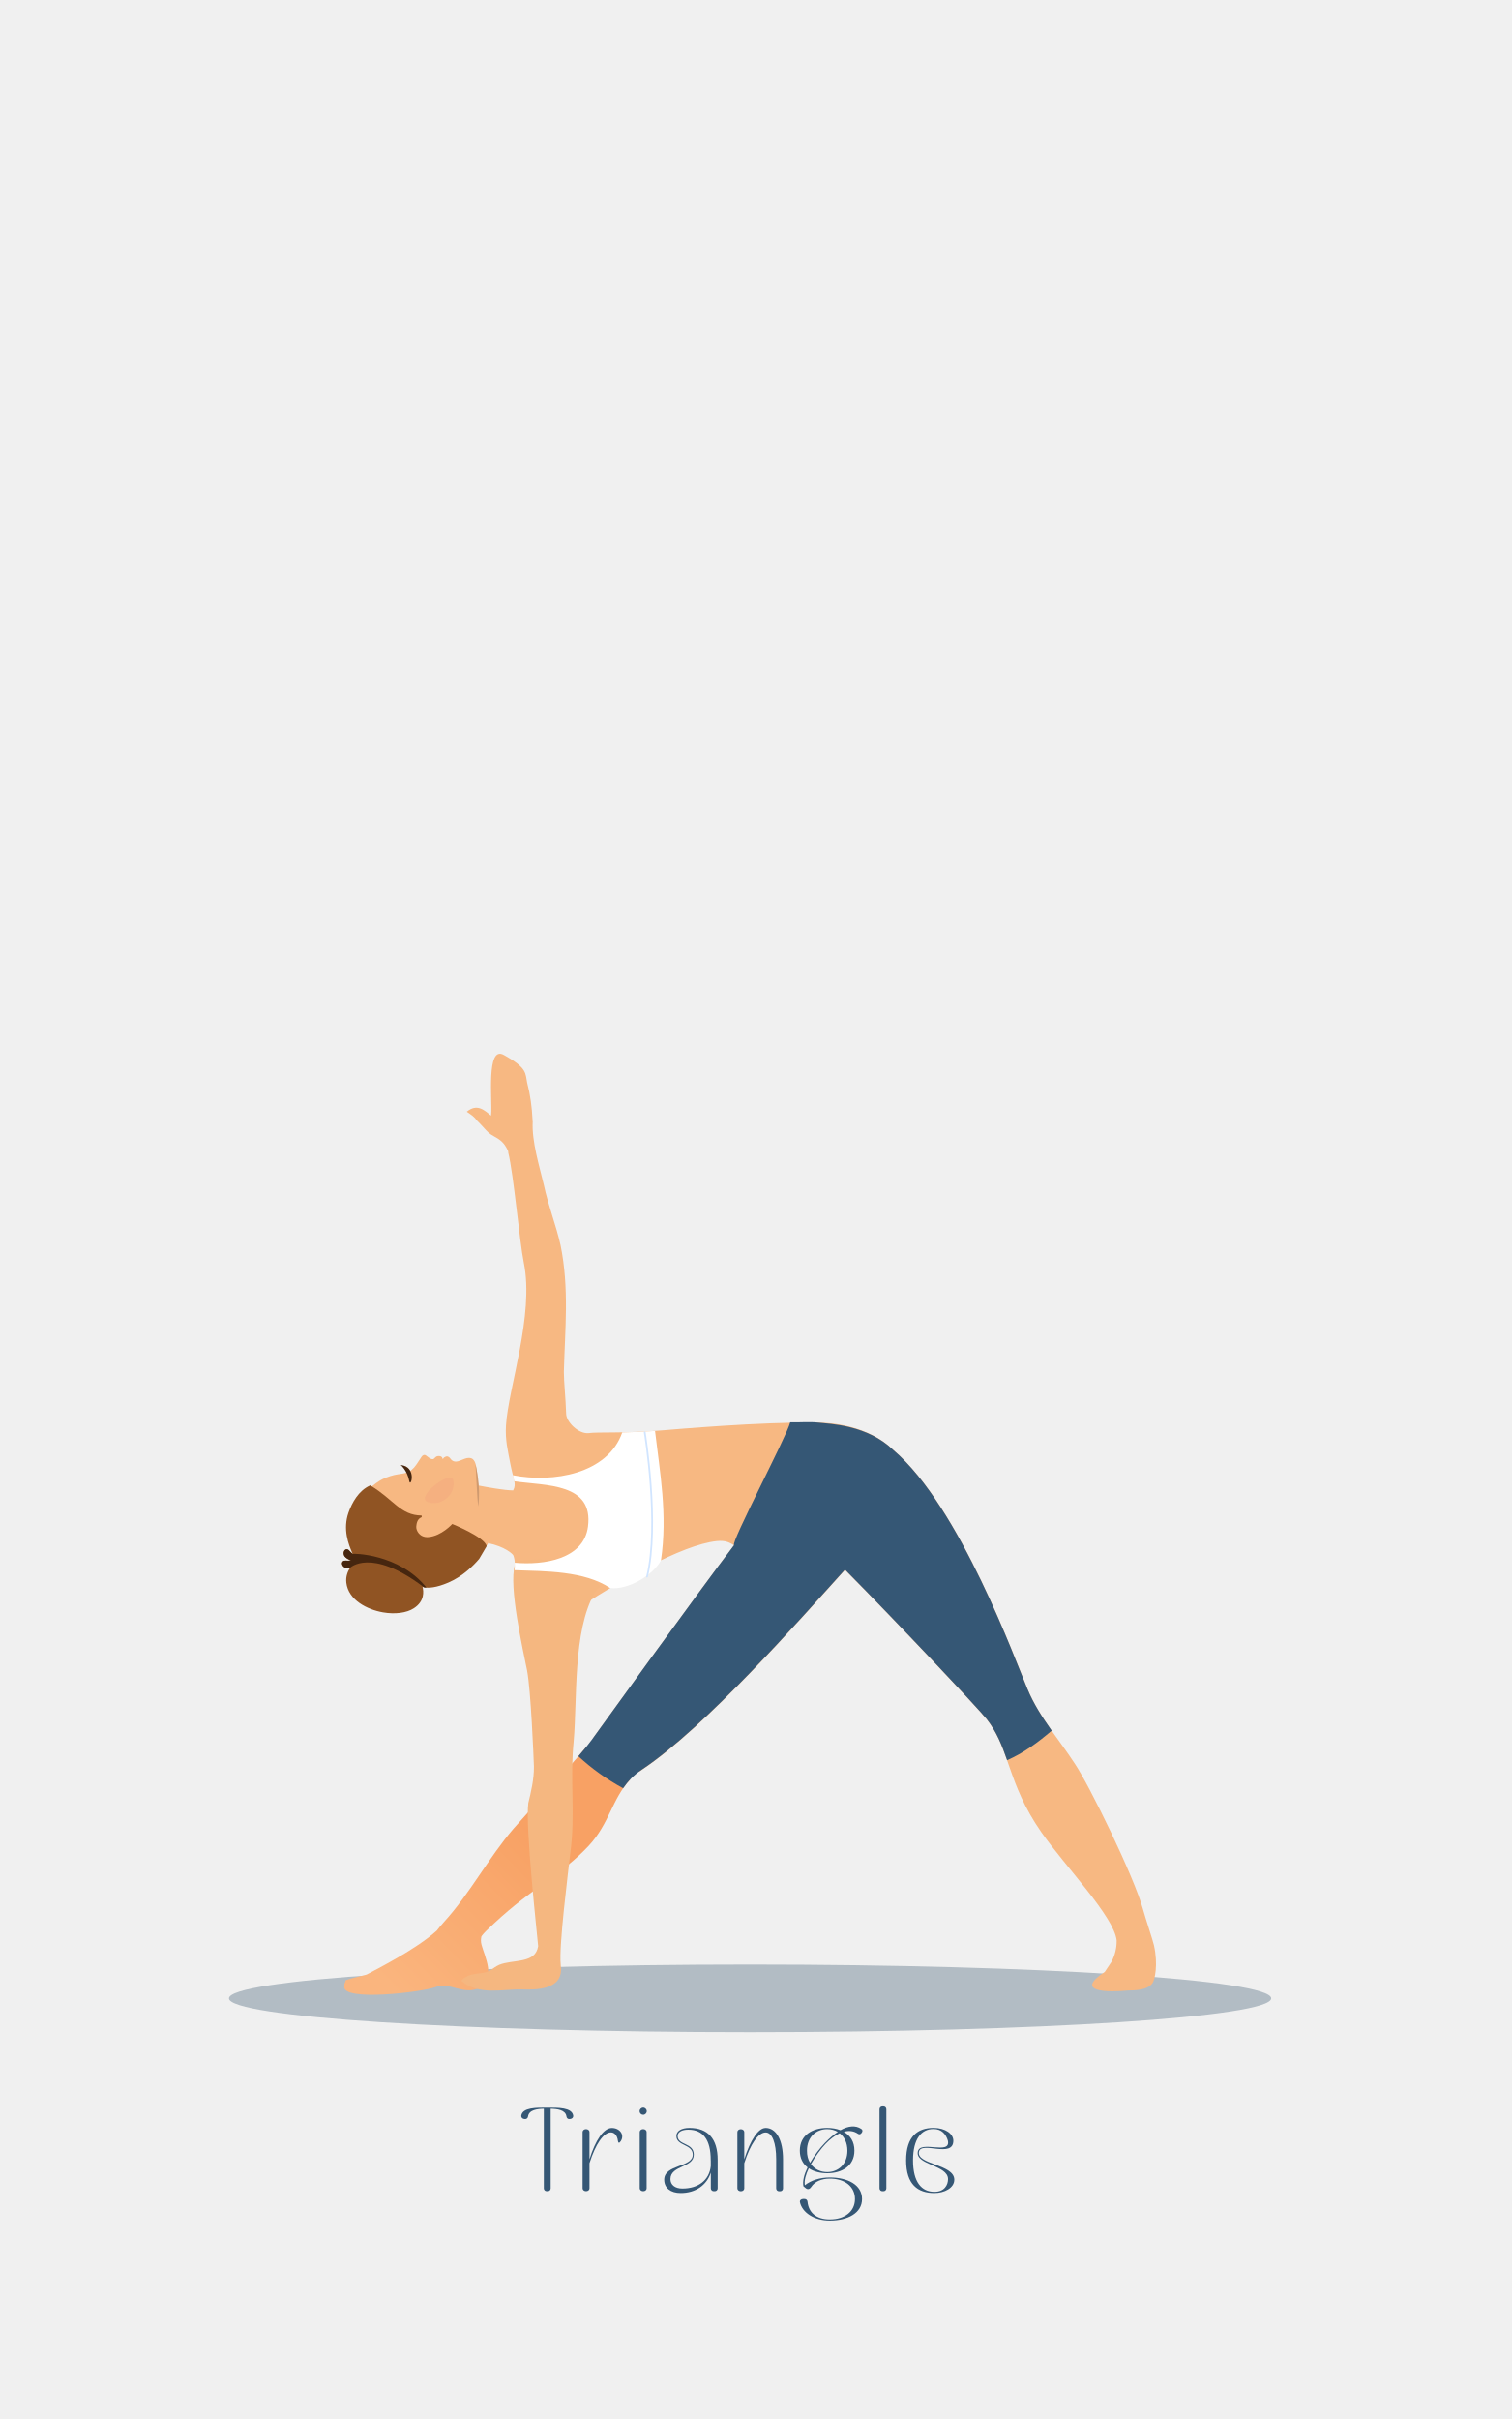
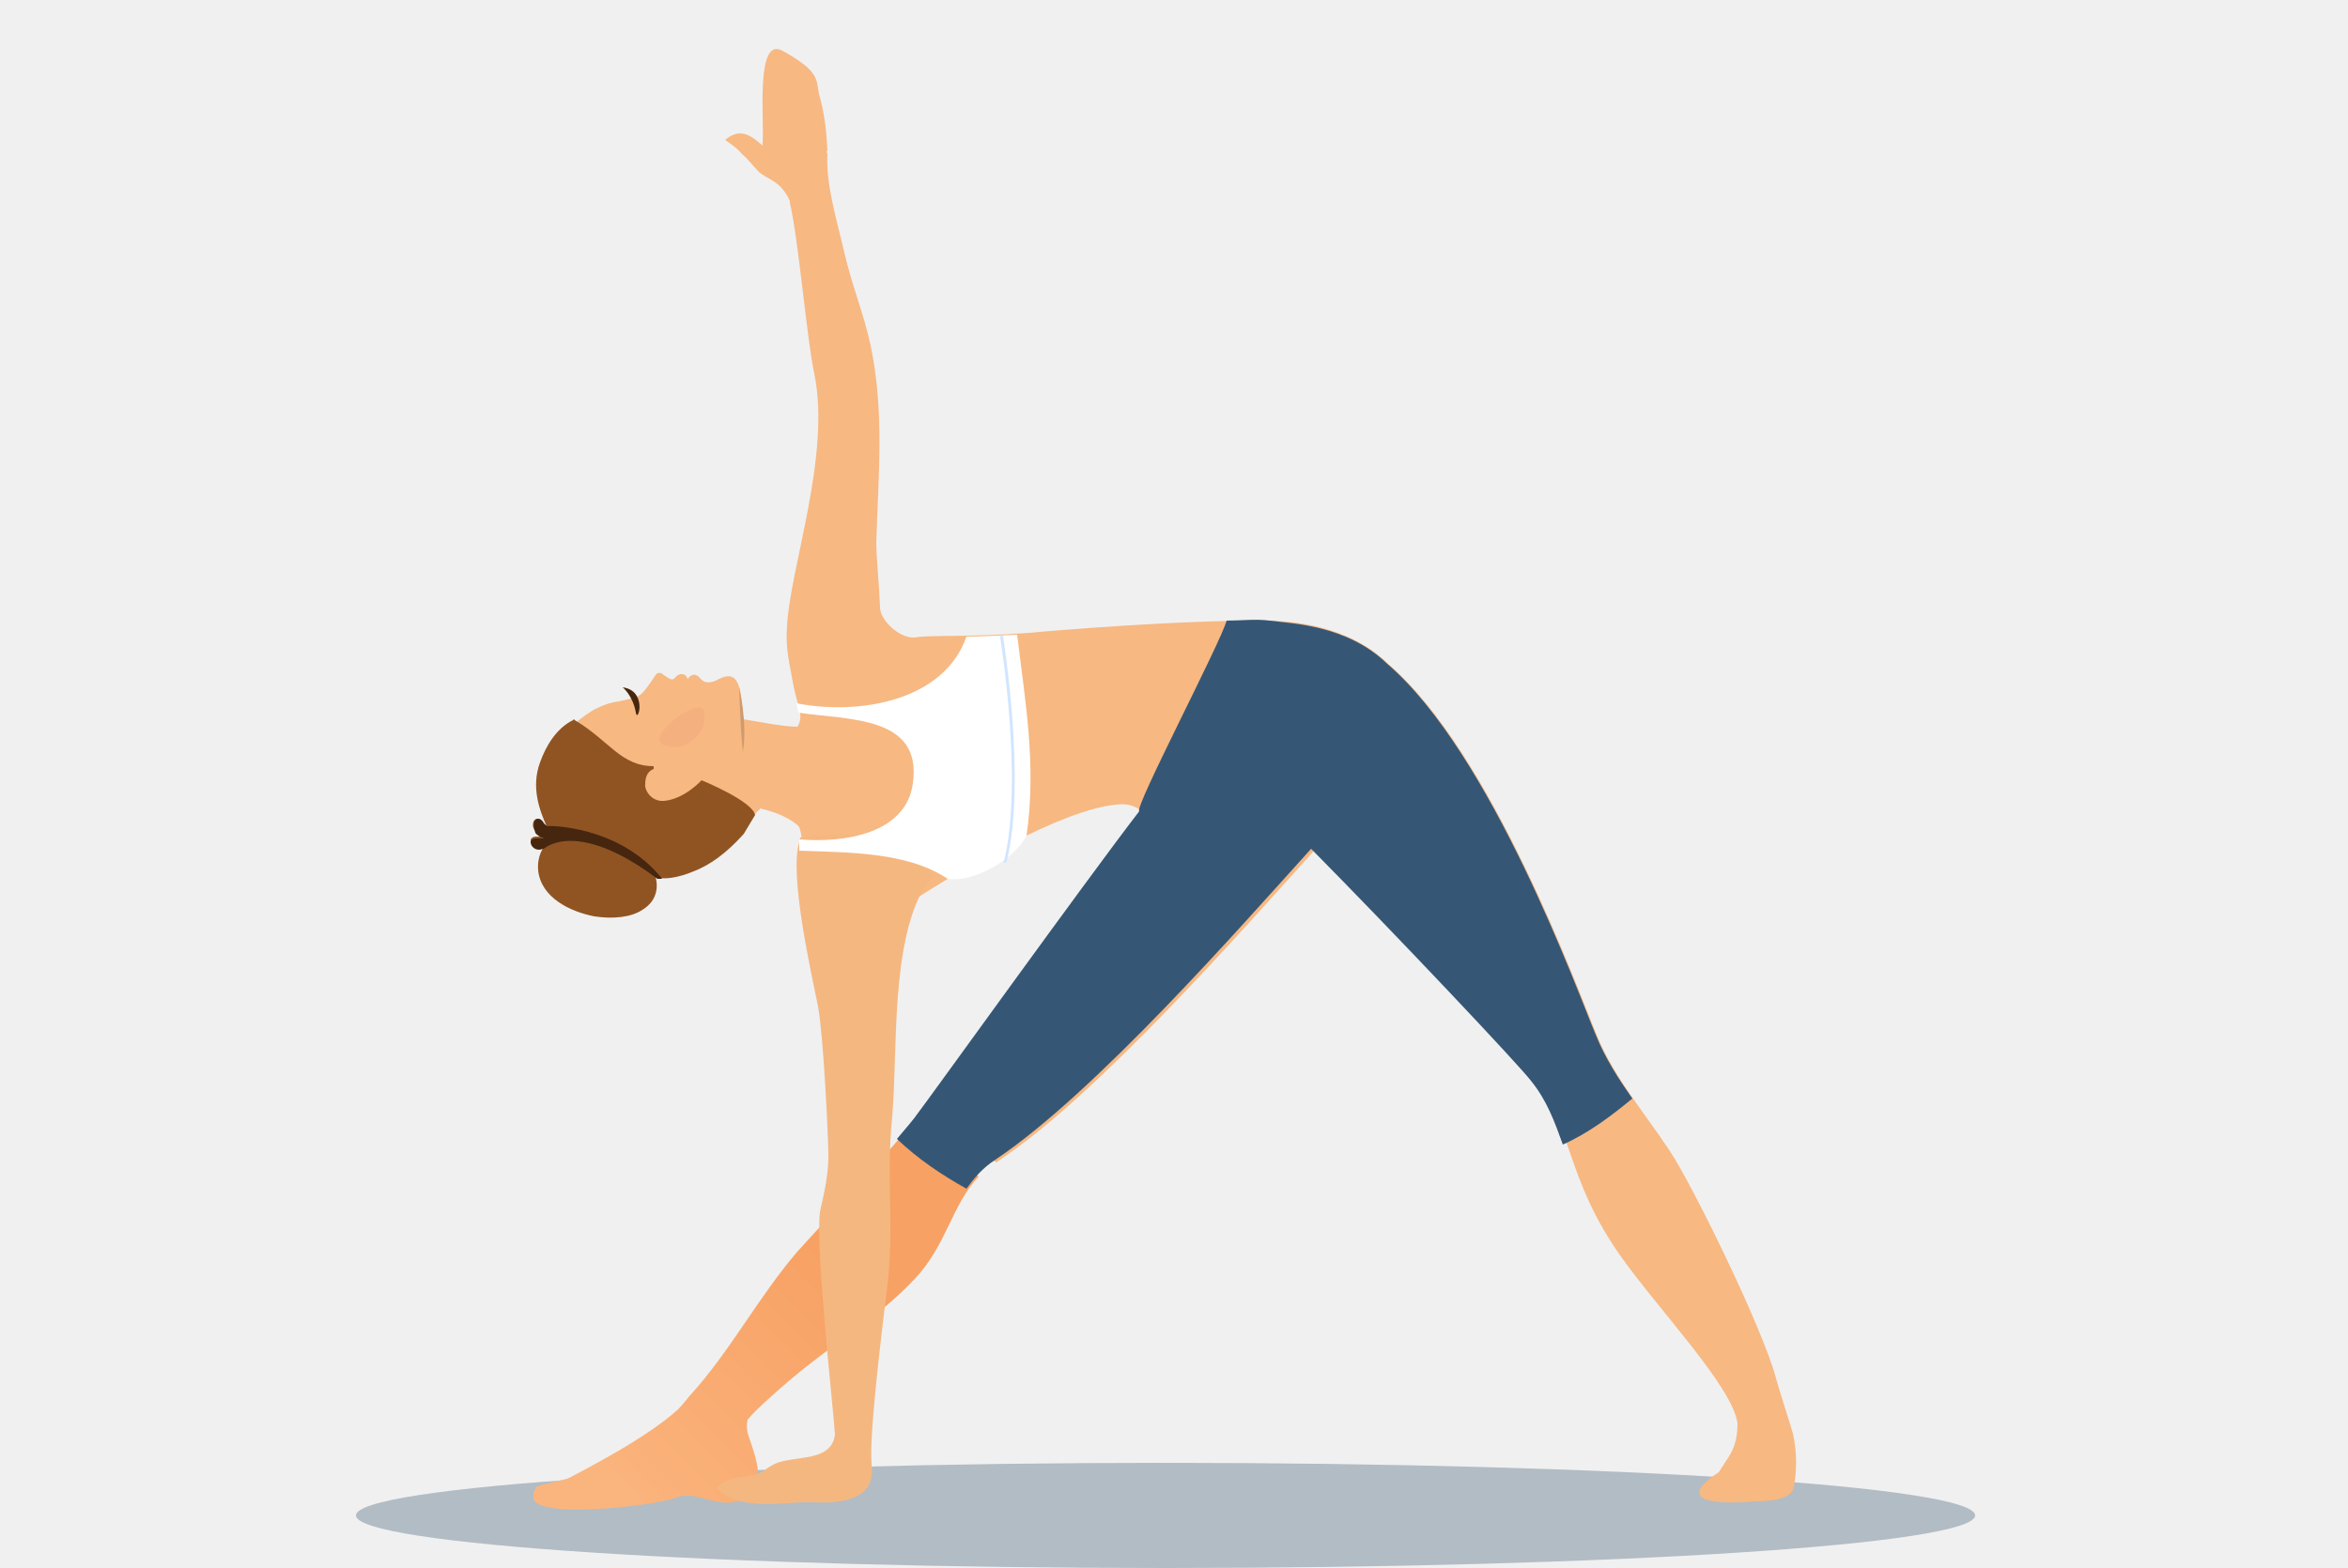
- <svg xmlns="http://www.w3.org/2000/svg" version="1.1" id="Layer_1" x="0px" y="0px" viewBox="0 0 250 400" style="enable-background:new 0 0 250 400;" xml:space="preserve">
+ <svg xmlns="http://www.w3.org/2000/svg" version="1.1" id="Layer_1" x="0px" y="0px" viewBox="0 0 250 167" style="enable-background:new 0 0 250 167;" xml:space="preserve">
  <style type="text/css">
- 	.st0{enable-background:new    ;}
- 	.st1{fill:#355775;}
- 	.st2{fill:#B2BCC4;}
- 	.st3{fill:#F7B882;}
- 	.st4{fill:url(#SVGID_1_);}
- 	.st5{fill:#905423;}
- 	.st6{fill:#46260F;}
- 	.st7{fill:#D09A6F;}
- 	.st8{fill:#F5B080;}
- 	.st9{fill:#F5B780;}
- 	.st10{fill:#FFFFFF;}
- 	.st11{fill:#D1E5FF;}
+ 	.st0{fill:#B2BCC4;}
+ 	.st1{fill:#F7B882;}
+ 	.st2{fill:url(#SVGID_1_);}
+ 	.st3{fill:#355775;}
+ 	.st4{fill:#905423;}
+ 	.st5{fill:#46260F;}
+ 	.st6{fill:#D09A6F;}
+ 	.st7{fill:#F5B080;}
+ 	.st8{fill:#F5B780;}
+ 	.st9{fill:#FFFFFF;}
+ 	.st10{fill:#D1E5FF;}
</style>
  <g>
-     <g class="st0">
-       <path class="st1" d="M94.36,350.38l-0.16,0.02c-0.27,0.03-0.47-0.16-0.51-0.44c-0.15-1.09-1.57-1.24-2.61-1.26v13.15    c0,0.28-0.21,0.48-0.48,0.48h-0.17c-0.28,0-0.48-0.21-0.48-0.48V348.7c-1.04,0.02-2.46,0.17-2.61,1.26    c-0.04,0.28-0.25,0.46-0.51,0.44l-0.16-0.02c-0.28-0.04-0.49-0.26-0.45-0.55c0.22-1.36,2.53-1.31,4.21-1.31h0.17    c1.68,0,4-0.05,4.21,1.31C94.85,350.12,94.64,350.34,94.36,350.38z" />
-     </g>
-     <g class="st0">
-       <path class="st1" d="M102.67,354.06c-0.24,0.37-0.42,0.34-0.47-0.07c-0.1-0.84-0.55-1.38-1.16-1.38c-1.22,0-2.55,1.94-3.54,5.09    v4.15c0,0.28-0.24,0.48-0.57,0.48c-0.32,0-0.57-0.21-0.57-0.48v-9.3c0-0.28,0.25-0.48,0.57-0.48c0.33,0,0.57,0.21,0.57,0.48v4.51    c0.99-3.18,2.34-5.18,3.7-5.18C102.5,351.88,103.36,353,102.67,354.06z" />
-     </g>
-     <g class="st0">
-       <path class="st1" d="M105.79,349.1c0-0.32,0.27-0.59,0.59-0.59s0.59,0.27,0.59,0.59c0,0.32-0.27,0.59-0.59,0.59    S105.79,349.43,105.79,349.1z M105.81,352.55c0-0.28,0.25-0.48,0.57-0.48c0.33,0,0.57,0.21,0.57,0.48v9.3    c0,0.28-0.24,0.48-0.57,0.48c-0.32,0-0.57-0.21-0.57-0.48V352.55z" />
-       <path class="st1" d="M118.7,357.15v4.7c0,0.28-0.21,0.48-0.48,0.48h-0.17c-0.27,0-0.48-0.21-0.48-0.48v-2.6    c-0.68,2.1-2.54,3.38-4.98,3.38c-1.68,0-2.73-0.84-2.73-2.2c0-2.57,4.72-1.99,4.72-4.14c0-1.8-2.71-1.39-2.71-3.09    c0-0.82,0.84-1.33,2.16-1.33C117.09,351.87,118.7,353.66,118.7,357.15z M117.56,358.17v-0.89l-0.01-0.12c0-3.32-1.24-5-3.72-5    c-1.07,0-1.75,0.4-1.75,1.04c0,1.59,2.67,1.07,2.67,3.09c0,2.2-3.86,1.73-3.86,4.04c0,0.96,0.76,1.56,1.97,1.56    C115.56,361.89,117.33,360.46,117.56,358.17z" />
-       <path class="st1" d="M123.1,357.06c0.99-3.18,2.34-5.18,3.51-5.18l0.03,0.74c-1.22,0-2.55,1.94-3.54,5.09v4.15    c0,0.28-0.24,0.48-0.57,0.48c-0.32,0-0.57-0.21-0.57-0.48v-9.3c0-0.28,0.25-0.48,0.57-0.48c0.33,0,0.57,0.21,0.57,0.48V357.06z     M126.61,351.87c1.79,0,2.9,2,2.9,5.2v4.79c0,0.28-0.21,0.48-0.48,0.48h-0.17c-0.28,0-0.48-0.21-0.48-0.48v-4.79    c0-2.73-0.67-4.45-1.74-4.45L126.61,351.87z" />
-       <path class="st1" d="M142.58,363.62c0,2.34-2.38,3.57-5.33,3.57c-2.67,0-4.58-1.38-4.94-3.04c-0.07-0.29,0.19-0.53,0.5-0.53h0.26    c0.28,0,0.47,0.19,0.49,0.46c0.18,1.72,1.38,2.92,3.68,2.92c2.51,0,4.17-1.34,4.17-3.38c0-2.04-1.66-3.37-4.17-3.37    c-1.35,0-2.51,0.49-3.08,1.4c-0.22,0.34-0.57,0.45-0.88,0.19l-0.37-0.3c0.01-0.01,0.02-0.01,0.02-0.02l-0.04,0.02    c-0.19-0.85,0.12-1.98,0.68-3.14c-0.79-0.62-1.28-1.53-1.28-2.78c0-2.59,2.11-3.75,4.52-3.75c0.79,0,1.54,0.12,2.2,0.38    c1.33-0.75,2.5-0.83,3.42-0.23c0.25,0.14,0.28,0.39,0.11,0.63l-0.08,0.1c-0.15,0.2-0.37,0.23-0.57,0.08    c-0.67-0.46-1.46-0.56-2.33-0.32c1.06,0.6,1.76,1.61,1.76,3.11c0,2.57-2.11,3.74-4.51,3.74c-1.15,0-2.22-0.27-3.04-0.82    c-0.49,1.02-0.79,2.04-0.65,2.81c0.98-0.79,2.46-1.29,4.12-1.29C140.2,360.06,142.58,361.27,142.58,363.62z M133.98,357.64    c0.7-1.22,1.62-2.43,2.46-3.29c0.74-0.77,1.45-1.38,2.13-1.82c-0.51-0.3-1.12-0.46-1.75-0.46c-1.79,0-3.35,1.25-3.35,3.56    C133.46,356.42,133.65,357.1,133.98,357.64z M138.89,352.75c-0.76,0.34-1.56,0.93-2.35,1.76c-0.68,0.71-1.67,2-2.42,3.35    c0.63,0.86,1.61,1.31,2.7,1.31c1.77,0,3.34-1.24,3.34-3.55C140.15,354.31,139.65,353.34,138.89,352.75z" />
-       <path class="st1" d="M145.47,348.79c0-0.28,0.21-0.48,0.48-0.48h0.17c0.28,0,0.48,0.21,0.48,0.48v13.06    c0,0.28-0.21,0.48-0.48,0.48h-0.17c-0.27,0-0.48-0.21-0.48-0.48V348.79z" />
-       <path class="st1" d="M157.84,360.43c0,1.36-1.63,2.2-3.3,2.2c-2.75,0-4.67-1.41-4.67-5.39c0-3.99,1.92-5.37,4.52-5.37    c2.01-0.01,3.29,1.01,3.29,2.1c0.01,2.99-5.33-0.01-5.69,1.85C151.58,357.94,157.84,357.86,157.84,360.43z M156.8,360.33    c0-2.32-5.38-2.33-5-4.52c0.35-2,5.54,0.65,4.97-1.86c-0.3-0.98-0.98-1.91-2.38-1.9c-1.98,0-3.38,1.59-3.38,5.18s1.4,5.2,3.53,5.2    C156.22,362.44,156.8,361.29,156.8,360.33z" />
-     </g>
    <g>
-       <ellipse class="st2" cx="124.06" cy="330.44" rx="86.19" ry="5.59" />
+       <ellipse class="st0" cx="124.1" cy="161.4" rx="86.2" ry="5.6" />
      <g>
-         <path class="st3" d="M190.86,321.66c-0.19-0.84-1.38-4.38-1.79-5.88c-1.43-5.32-8.9-20.59-11.31-24.16     c-2.7-4.14-6-7.88-7.84-12.38c-1.91-4.47-11.11-30.04-22.16-39.46c-4.3-4.18-10.42-4.52-12.51-4.55     c-9.56-0.13-23.57,1.12-25.72,1.29c-6.58,0.53-10.72,0.23-12.19,0.46c-1.69,0.14-3.66-1.85-3.7-3.19     c-0.08-2.56-0.38-5.28-0.38-6.92c0.18-7,0.92-13.81-0.55-20.99c-0.74-3.32-2.02-6.45-2.76-9.95c-0.74-3.13-2.02-7.18-1.84-10.5     l-0.08-0.31h0.05c-0.11-2.07-0.35-4.01-0.89-6.08c-0.33-1.52,0.12-2.39-3.87-4.6c-2.95-1.63-1.87,7.6-2.08,9.78l-0.03,0.26     c-1.16-0.98-2.34-2.03-4.01-0.65c0.72,0.5,1.19,0.75,1.76,1.54c0.58,0.54,1.26,1.38,1.84,1.92c1.01,0.89,2.34,0.9,3.26,3.11v0.18     c0.92,3.68,1.82,14.46,2.58,18.23c1.75,8.66-2.58,20.72-2.95,26.89c-0.15,2.42,0.29,4.09,0.74,6.45c0.46,2.44,1.05,3.22,0.44,4.3     c-1.58-0.02-4.43-0.56-5.79-0.82c-0.09-1.41-0.25-3.12-0.47-3.71c-0.47-1.26-1.46-0.85-2.45-0.43c-0.53,0.22-1.07,0.33-1.51-0.11     c-0.23-0.23-0.26-0.4-0.57-0.53c-0.2-0.08-0.4,0.02-0.57,0.12c-0.29,0.18-0.22,0.51-0.36,0.1c-0.11-0.32-0.63-0.37-0.93-0.24     c-0.44,0.2-0.38,0.76-1.22,0.25c-0.22-0.13-0.39-0.32-0.61-0.45c-0.24-0.13-0.49,0.02-0.64,0.22c-0.43,0.6-0.77,1.25-1.26,1.81     c-0.16,0.16-0.32,0.31-0.46,0.44c-0.07,0.05-0.15,0.1-0.22,0.15c-0.06-0.38-0.64-0.82-1.12-0.87c0.35,0.25,0.55,0.69,0.52,1.14     c-0.41,0.13-0.87,0.19-1.35,0.26c-0.88,0.13-1.74,0.41-2.55,0.79c-0.43,0.19-1.52,0.88-2.64,1.94     c6.35,13.01,17.56,9.62,18.48,10.53c0.71-0.82,1.26-1.46,1.55-1.7l-0.03-0.14c0.01-0.01,0.02-0.03,0.03-0.04     c2.85,0.58,4.13,1.83,4.21,2.04c0.38,0.98,0.26,2.44,0.07,3.61c4.11,0.53,8.5,2.71,11.69,4.43c5.62-3.62,15.97-9.79,21.87-10.41     c1.56-0.16,2.14,0.28,2.89,0.69c-5.32,6.97-20.75,28.33-23.25,31.79c2.17,2.36,4.82,4.07,7.57,5.64c0.14-0.1,0.27-0.21,0.42-0.31     c10.59-7.06,25.99-24.66,33.6-33.07c8.88,8.96,22.19,23.12,23.44,24.72c3.91,4.99,3.31,10.46,9,18.64     c3.98,5.72,12.04,13.95,12.48,17.93c0.01,1.21-0.25,2.41-0.86,3.55l-1.11,1.66c-5.18,3.39,0.55,3.39,3.9,3.07     c2.31,0,3.47-0.43,4.02-1.25C190.99,327.36,191.58,324.89,190.86,321.66L190.86,321.66z" />
-         <linearGradient id="SVGID_1_" gradientUnits="userSpaceOnUse" x1="263.489" y1="-938.31" x2="238.641" y2="-914.041" gradientTransform="matrix(1 0 0 1 -172.5 1244.26)">
+         <path class="st1" d="M190.9,152.7c-0.2-0.8-1.4-4.4-1.8-5.9c-1.4-5.3-8.9-20.6-11.3-24.2c-2.7-4.1-6-7.9-7.8-12.4     c-1.9-4.5-11.1-30-22.2-39.5c-4.3-4.2-10.4-4.5-12.5-4.6c-9.6-0.1-23.6,1.1-25.7,1.3c-6.6,0.5-10.7,0.2-12.2,0.5     c-1.7,0.1-3.7-1.9-3.7-3.2c-0.1-2.6-0.4-5.3-0.4-6.9c0.2-7,0.9-13.8-0.6-21c-0.7-3.3-2-6.4-2.8-9.9c-0.7-3.1-2-7.2-1.8-10.5     L88,16.1h0.1c-0.1-2.1-0.3-4-0.9-6.1c-0.3-1.5,0.1-2.4-3.9-4.6c-2.9-1.6-1.9,7.6-2.1,9.8v0.3c-1.2-1-2.3-2-4-0.6     c0.7,0.5,1.2,0.8,1.8,1.5c0.6,0.5,1.3,1.4,1.8,1.9c1,0.9,2.3,0.9,3.3,3.1v0.2c0.9,3.7,1.8,14.5,2.6,18.2     c1.8,8.7-2.6,20.7-2.9,26.9c-0.2,2.4,0.3,4.1,0.7,6.4c0.5,2.4,1.1,3.2,0.4,4.3c-1.6,0-4.4-0.6-5.8-0.8c-0.1-1.4-0.2-3.1-0.5-3.7     c-0.5-1.3-1.5-0.9-2.4-0.4c-0.5,0.2-1.1,0.3-1.5-0.1c-0.2-0.2-0.3-0.4-0.6-0.5c-0.2-0.1-0.4,0-0.6,0.1c-0.3,0.2-0.2,0.5-0.4,0.1     c-0.1-0.3-0.6-0.4-0.9-0.2c-0.4,0.2-0.4,0.8-1.2,0.2c-0.2-0.1-0.4-0.3-0.6-0.4c-0.2-0.1-0.5,0-0.6,0.2c-0.4,0.6-0.8,1.2-1.3,1.8     c-0.2,0.2-0.3,0.3-0.5,0.4c-0.1,0.1-0.2,0.1-0.2,0.1c-0.1-0.4-0.6-0.8-1.1-0.9c0.3,0.2,0.6,0.7,0.5,1.1c-0.4,0.1-0.9,0.2-1.3,0.3     c-0.9,0.1-1.7,0.4-2.5,0.8c-0.4,0.2-1.5,0.9-2.6,1.9c6.4,13,17.6,9.6,18.5,10.5c0.7-0.8,1.3-1.5,1.6-1.7v-0.1l0,0     c2.8,0.6,4.1,1.8,4.2,2c0.4,1,0.3,2.4,0.1,3.6c4.1,0.5,8.5,2.7,11.7,4.4c5.6-3.6,16-9.8,21.9-10.4c1.6-0.2,2.1,0.3,2.9,0.7     c-5.3,7-20.8,28.3-23.2,31.8c2.2,2.4,4.8,4.1,7.6,5.6c0.1-0.1,0.3-0.2,0.4-0.3c10.6-7.1,26-24.7,33.6-33.1     c8.9,9,22.2,23.1,23.4,24.7c3.9,5,3.3,10.5,9,18.6c4,5.7,12,14,12.5,17.9c0,1.2-0.2,2.4-0.9,3.5l-1.1,1.7     c-5.2,3.4,0.6,3.4,3.9,3.1c2.3,0,3.5-0.4,4-1.2C191,158.4,191.6,155.9,190.9,152.7L190.9,152.7z" />
+         <linearGradient id="SVGID_1_" gradientUnits="userSpaceOnUse" x1="263.404" y1="-1107.396" x2="238.556" y2="-1083.128" gradientTransform="matrix(1 0 0 1 -172.5 1244.26)">
          <stop offset="0" style="stop-color:#F8A164" />
          <stop offset="1" style="stop-color:#FAB57E" />
        </linearGradient>
-         <path class="st4" d="M96.99,288.84c-2.9,3.55-10.23,11.41-12.05,13.53c-4.17,4.87-7.23,10.74-11.48,15.41     c-0.54,0.6-0.92,1.06-1.2,1.44c-3.4,3.11-10.08,6.45-11.57,7.26c-0.31,0.17-2.71,0.59-3.56,1c0,0.07,0,0.14,0,0.21     c-0.06,0.1-0.12,0.2-0.16,0.33l-0.03,0.47c-0.34,2.5,12.89,0.95,15.17,0.06s4.62,1.52,7.28,0.09c2.66-1.43,0.76-5.2,0.26-7.03     c-0.14-0.51-0.13-0.99-0.02-1.44c0.46-0.62,1.08-1.19,2.06-2.1c6.47-6.04,11.11-7.97,15.69-12.87c3.4-3.64,3.87-7.79,6.84-10.94     C101.6,292.75,99.09,291.07,96.99,288.84L96.99,288.84z" />
-         <path class="st1" d="M169.92,279.24c-1.91-4.47-11.11-30.04-22.16-39.46c-4.3-4.18-10.43-4.32-12.51-4.55     c-1.46-0.16-3.08,0.01-4.55-0.04c-0.57,2.31-9.9,19.97-9.29,20.31c-5.68,7.43-22.85,31.24-23.57,32.23     c-0.42,0.59-1.2,1.54-2.18,2.67c2.24,2.08,4.73,3.84,7.4,5.3c0.78-1.13,1.74-2.18,3.1-3.08c10.59-7.06,25.99-24.66,33.6-33.07     c8.88,8.96,22.19,23.12,23.44,24.72c1.66,2.12,2.51,4.33,3.37,6.79c2.69-1.16,5.12-2.95,7.38-4.89     C172.4,283.97,170.94,281.72,169.92,279.24L169.92,279.24z" />
-         <path class="st5" d="M79.22,257.81c-0.86,1.01-2.66,2.85-5.05,3.87c-2.05,0.88-3.29,0.92-3.96,0.8     c-0.11-0.02-0.22-0.05-0.32-0.08c0.18,0.71,0.38,2.37-1.45,3.54c-1.19,0.77-3.1,1.02-5.11,0.67c-2.57-0.45-5.71-2.01-6.05-4.9     c-0.12-1.03,0.23-1.88,0.64-2.49c-0.17,0.05-0.33,0.07-0.49,0.07c-0.57,0-0.91-0.48-0.86-0.84c0.03-0.21,0.2-0.43,0.61-0.39     c0.26,0.03,0.56,0.01,0.89-0.04c-0.39-0.12-0.75-0.32-0.98-0.56c-0.31-0.32-0.31-0.74-0.17-1c0.18-0.35,0.59-0.39,0.87-0.04     c0.14,0.17,0.32,0.35,0.54,0.52c-0.73-1.62-1.65-4.08-0.69-6.82c0.59-1.66,1.66-3.62,3.55-4.48l0.11-0.05l0.07,0.11     c3.72,2.25,4.89,4.88,8.36,4.9l0.02,0.27c-0.8,0.3-0.86,1.15-0.9,1.55c-0.06,0.64,0.55,1.85,1.98,1.75     C73,254.01,74.8,252,74.8,252s5.39,2.16,5.69,3.67l-1.24,2.11L79.22,257.81L79.22,257.81z" />
-         <path class="st6" d="M56.92,256.47c0.18-0.35,0.59-0.39,0.87-0.04c0.14,0.17,0.32,0.35,0.54,0.52c-0.04-0.09,7.69-0.09,12.2,5.57     c-0.12-0.01-0.22-0.02-0.32-0.04c-0.05-0.01-0.09-0.02-0.13-0.03c-0.02-0.01-0.03-0.03-0.05-0.05     c-8.75-6.61-12.16-3.1-12.11-3.18c-0.17,0.05-0.33,0.07-0.49,0.07c-0.57,0-0.91-0.48-0.86-0.84c0.03-0.21,0.2-0.43,0.61-0.39     c0.26,0.03,0.56,0.01,0.89-0.04c-0.39-0.12-0.75-0.32-0.98-0.56C56.78,257.15,56.79,256.72,56.92,256.47L56.92,256.47z" />
-         <path class="st6" d="M66.27,242.24c0,0,1.09,0.9,1.42,2.66C67.92,246.13,69.04,242.57,66.27,242.24z" />
-         <path class="st7" d="M78.65,242.16c0,0,0.94,3.66,0.44,6.95C78.89,247.39,78.84,245.01,78.65,242.16z" />
-         <path class="st8" d="M74.91,244.58c0.72,2.16-1.7,4.62-4.08,3.82C68.45,247.61,74.44,243.19,74.91,244.58z" />
-         <path class="st9" d="M85.25,258.21c-0.05,0.32-0.09,0.55-0.09,0.55c-1.06,3.53,1.33,14.01,2.02,17.48     c0.62,3.3,1.07,14.12,1.13,15.87c0.01,2.16-0.46,4.09-0.93,6.03c-0.52,3.92,1.46,21.62,1.63,23.68l-0.13,0.51     c-0.76,2.35-4.22,1.69-6.32,2.57c-1.22,0.56-1.28,1.11-2.74,1.33c-1.27,0.19-2.58,0.2-3.53,1.28c2.81,2.56,7.08,1.35,10.07,1.46     c2.06,0.06,7.01,0.19,6.38-4l0-0.14c-0.33-3.02,1.21-15.01,1.57-18.28c0.91-6.61-0.09-11.96,0.58-18.68     c0.6-6.9-0.15-18.19,3.44-24.42l0.41-0.62c0.17-0.16,0.38-0.32,0.57-0.48C95.98,257.74,90.44,257.42,85.25,258.21L85.25,258.21z" />
-         <path class="st10" d="M97.25,252.45c-0.71,5.39-7.32,6.39-12.12,5.96c0.02,0.4,0.02,0.82-0.02,1.23     c5.09,0.18,11.53,0.1,15.81,2.95c2.91,0.35,7.05-2.06,8.4-4.56c1.13-7.61-0.19-14.64-0.98-21.41c-2.08,0.14-3.89,0.21-5.42,0.24     c-2.41,6.9-11.5,8.37-18.09,7.08c0.04,0.14,0.19,0.88,0.23,1C90.34,245.7,98.2,245.2,97.25,252.45z" />
-         <path class="st11" d="M107.02,260.86c-0.01,0-0.02,0-0.03,0c-0.08-0.02-0.13-0.1-0.11-0.17c2.09-8.54-0.36-23.67-0.39-23.83     c-0.01-0.08,0.04-0.15,0.12-0.17c0.08-0.02,0.15,0.04,0.17,0.12c0.03,0.15,2.48,15.34,0.38,23.94     C107.14,260.81,107.08,260.86,107.02,260.86L107.02,260.86z" />
+         <path class="st2" d="M97,119.8c-2.9,3.5-10.2,11.4-12.1,13.5c-4.2,4.9-7.2,10.7-11.5,15.4c-0.5,0.6-0.9,1.1-1.2,1.4     c-3.4,3.1-10.1,6.5-11.6,7.3c-0.3,0.2-2.7,0.6-3.6,1c0,0.1,0,0.1,0,0.2c-0.1,0.1-0.1,0.2-0.2,0.3v0.5c-0.3,2.5,12.9,1,15.2,0.1     s4.6,1.5,7.3,0.1c2.7-1.4,0.8-5.2,0.3-7c-0.1-0.5-0.1-1,0-1.4c0.5-0.6,1.1-1.2,2.1-2.1c6.5-6,11.1-8,15.7-12.9     c3.4-3.6,3.9-7.8,6.8-10.9C101.6,123.8,99.1,122.1,97,119.8L97,119.8z" />
+         <path class="st3" d="M169.9,110.2c-1.9-4.5-11.1-30-22.2-39.5c-4.3-4.2-10.4-4.3-12.5-4.6c-1.5-0.2-3.1,0-4.6,0     c-0.6,2.3-9.9,20-9.3,20.3c-5.7,7.4-22.8,31.2-23.6,32.2c-0.4,0.6-1.2,1.5-2.2,2.7c2.2,2.1,4.7,3.8,7.4,5.3     c0.8-1.1,1.7-2.2,3.1-3.1c10.6-7.1,26-24.7,33.6-33.1c8.9,9,22.2,23.1,23.4,24.7c1.7,2.1,2.5,4.3,3.4,6.8c2.7-1.2,5.1-3,7.4-4.9     C172.4,115,170.9,112.7,169.9,110.2L169.9,110.2z" />
+         <path class="st4" d="M79.2,88.8c-0.9,1-2.7,2.9-5.1,3.9c-2.1,0.9-3.3,0.9-4,0.8c-0.1,0-0.2,0-0.3-0.1c0.2,0.7,0.4,2.4-1.4,3.5     c-1.2,0.8-3.1,1-5.1,0.7c-2.6-0.5-5.7-2-6-4.9c-0.1-1,0.2-1.9,0.6-2.5c-0.2,0-0.3,0.1-0.5,0.1c-0.6,0-0.9-0.5-0.9-0.8     c0-0.2,0.2-0.4,0.6-0.4c0.3,0,0.6,0,0.9,0c-0.4-0.1-0.8-0.3-1-0.6c-0.3-0.3-0.3-0.7-0.2-1c0.2-0.4,0.6-0.4,0.9,0     c0.1,0.2,0.3,0.4,0.5,0.5c-0.7-1.6-1.7-4.1-0.7-6.8c0.6-1.7,1.7-3.6,3.5-4.5l0.1-0.1l0.1,0.1c3.7,2.2,4.9,4.9,8.4,4.9v0.3     c-0.8,0.3-0.9,1.1-0.9,1.6c-0.1,0.6,0.6,1.9,2,1.8c2.2-0.2,4-2.2,4-2.2s5.4,2.2,5.7,3.7L79.2,88.8L79.2,88.8L79.2,88.8z" />
+         <path class="st5" d="M56.9,87.5c0.2-0.4,0.6-0.4,0.9,0c0.1,0.2,0.3,0.4,0.5,0.5c0-0.1,7.7-0.1,12.2,5.6c-0.1,0-0.2,0-0.3,0     c-0.1,0-0.1,0-0.1,0s0,0-0.1,0c-8.8-6.6-12.2-3.1-12.1-3.2c-0.2,0-0.3,0.1-0.5,0.1c-0.6,0-0.9-0.5-0.9-0.8c0-0.2,0.2-0.4,0.6-0.4     c0.3,0,0.6,0,0.9,0c-0.4-0.1-0.8-0.3-1-0.6C56.8,88.1,56.8,87.7,56.9,87.5L56.9,87.5z" />
+         <path class="st5" d="M66.3,73.2c0,0,1.1,0.9,1.4,2.7C67.9,77.1,69,73.6,66.3,73.2z" />
+         <path class="st6" d="M78.7,73.2c0,0,0.9,3.7,0.4,6.9C78.9,78.4,78.8,76,78.7,73.2z" />
+         <path class="st7" d="M74.9,75.6c0.7,2.2-1.7,4.6-4.1,3.8S74.4,74.2,74.9,75.6z" />
+         <path class="st8" d="M85.2,89.2c-0.1,0.3-0.1,0.5-0.1,0.5c-1.1,3.5,1.3,14,2,17.5c0.6,3.3,1.1,14.1,1.1,15.9c0,2.2-0.5,4.1-0.9,6     c-0.5,3.9,1.5,21.6,1.6,23.7l-0.1,0.5c-0.8,2.4-4.2,1.7-6.3,2.6c-1.2,0.6-1.3,1.1-2.7,1.3c-1.3,0.2-2.6,0.2-3.5,1.3     c2.8,2.6,7.1,1.4,10.1,1.5c2.1,0.1,7,0.2,6.4-4v-0.1c-0.3-3,1.2-15,1.6-18.3c0.9-6.6-0.1-12,0.6-18.7c0.6-6.9-0.2-18.2,3.4-24.4     l0.4-0.6c0.2-0.2,0.4-0.3,0.6-0.5C96,88.7,90.4,88.4,85.2,89.2L85.2,89.2z" />
+         <path class="st9" d="M97.2,83.4c-0.7,5.4-7.3,6.4-12.1,6c0,0.4,0,0.8,0,1.2c5.1,0.2,11.5,0.1,15.8,3c2.9,0.4,7.1-2.1,8.4-4.6     c1.1-7.6-0.2-14.6-1-21.4c-2.1,0.1-3.9,0.2-5.4,0.2c-2.4,6.9-11.5,8.4-18.1,7.1c0,0.1,0.2,0.9,0.2,1     C90.3,76.7,98.2,76.2,97.2,83.4z" />
+         <path class="st10" d="M107,91.9L107,91.9c-0.1,0-0.2-0.1-0.1-0.2c2.1-8.5-0.4-23.7-0.4-23.8s0-0.1,0.1-0.2s0.2,0,0.2,0.1     s2.5,15.3,0.4,23.9C107.1,91.8,107.1,91.9,107,91.9L107,91.9z" />
      </g>
    </g>
  </g>
</svg>
